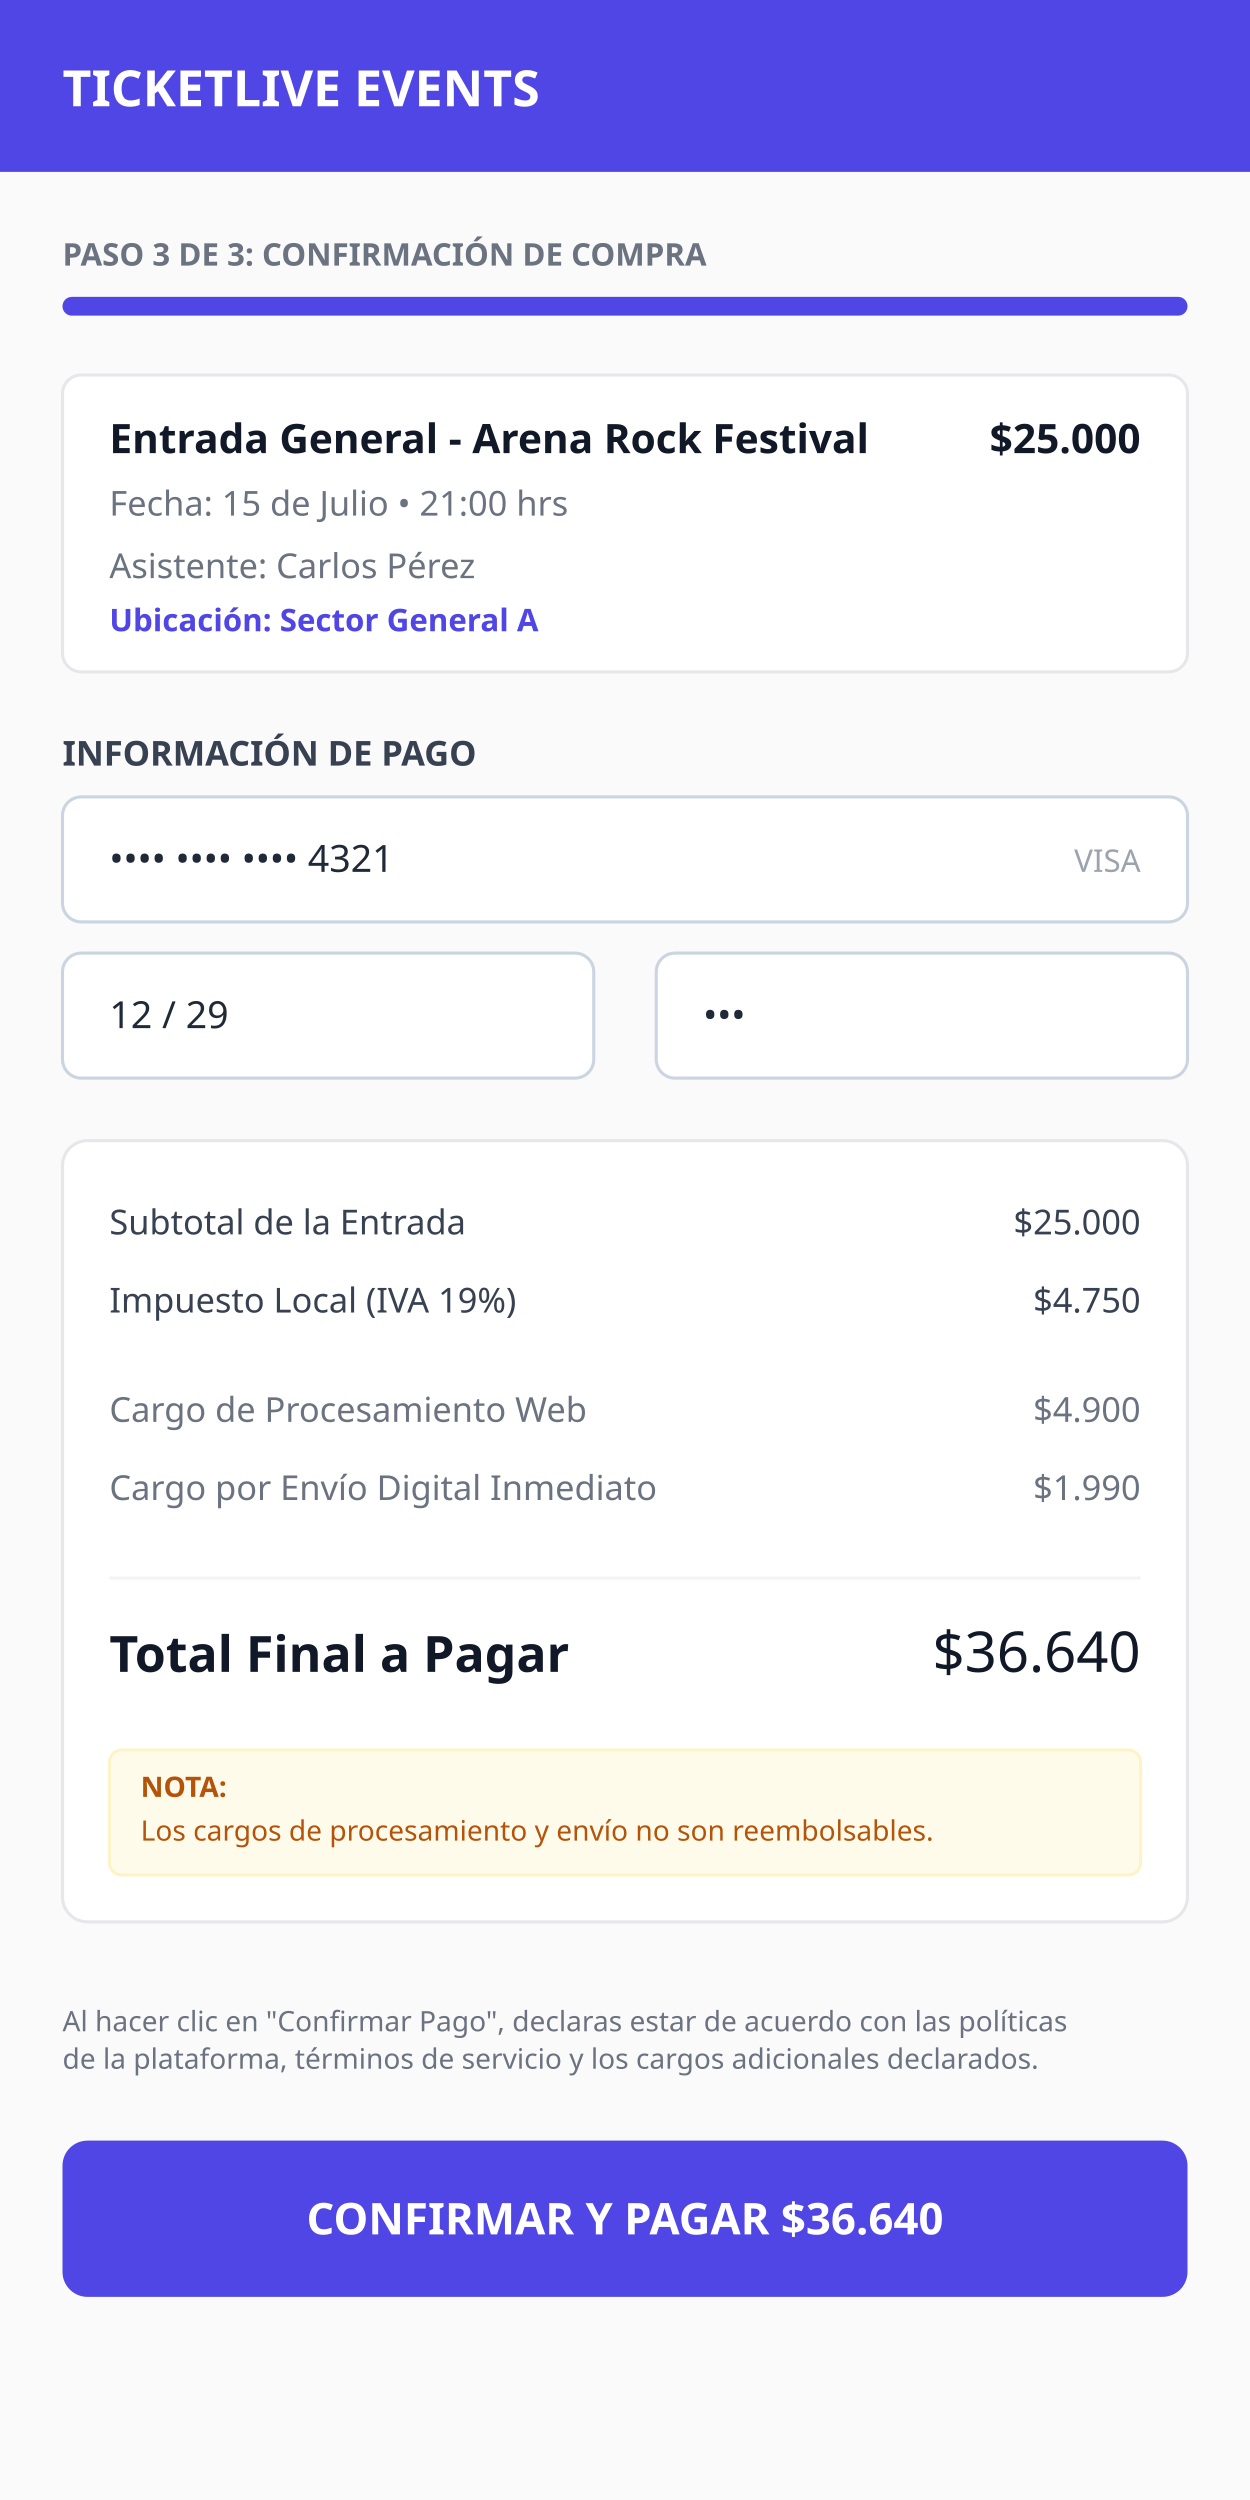
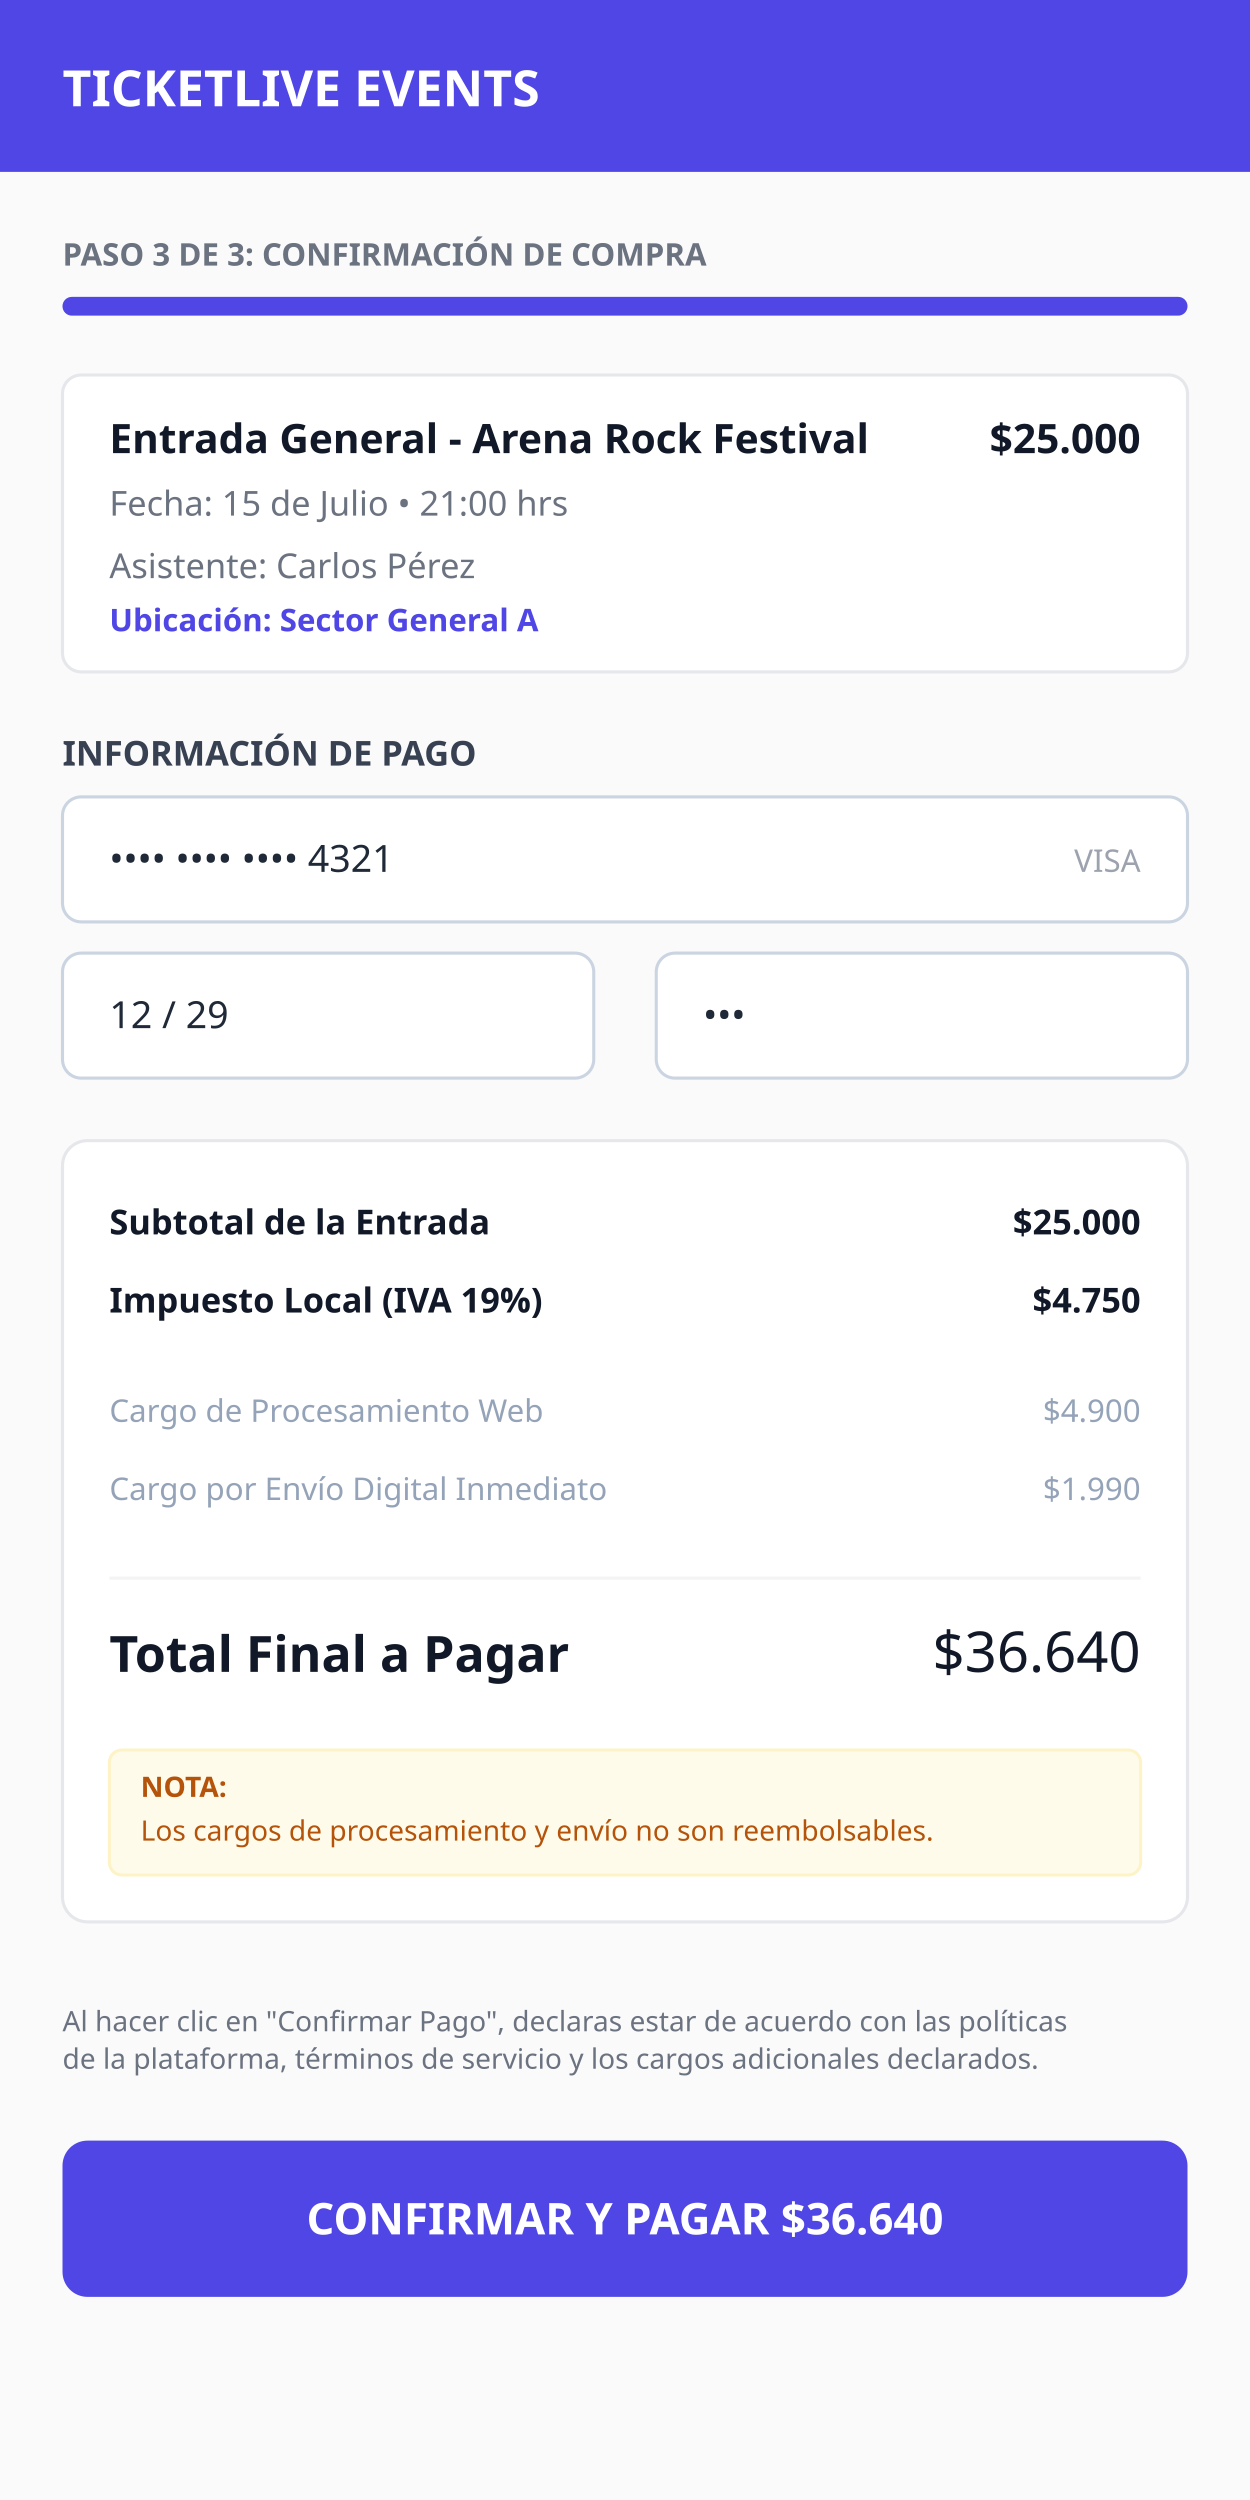
<svg xmlns="http://www.w3.org/2000/svg" width="400" height="800" viewBox="0 0 400 800" fill="none">
  <rect id="fondo-celular" width="400" height="800" fill="#fafafa" />
  <g id="header-boleteria" fill="#4f46e5">
    <rect x="0" y="0" width="400" height="55" />
    <text x="20" y="34" fill="#ffffff" font-family="sans-serif" font-size="16" font-weight="bold">TICKETLIVE EVENTS</text>
  </g>
  <g id="progreso-pasos" transform="translate(20, 70)">
    <text x="0" y="15" fill="#6b7280" font-family="sans-serif" font-size="10" font-weight="bold">PASO 3 DE 3: CONFIRMACIÓN DE COMPRA</text>
    <rect x="0" y="25" width="360" height="6" rx="3" fill="#e5e7eb" />
    <rect x="0" y="25" width="360" height="6" rx="3" fill="#4f46e5" />
  </g>
  <g id="resumen-ticket" transform="translate(20, 120)">
    <rect x="0" y="0" width="360" height="95" rx="6" fill="#ffffff" stroke="#e5e7eb" stroke-width="1" />
    <text x="15" y="25" fill="#111827" font-family="sans-serif" font-size="13" font-weight="bold">Entrada General - Arena Rock Festival</text>
    <text x="15" y="45" fill="#6b7280" font-family="sans-serif" font-size="11">Fecha: 15 de Julio • 21:00 hrs</text>
    <text x="15" y="65" fill="#6b7280" font-family="sans-serif" font-size="11">Asistente: Carlos Pérez</text>
    <text x="15" y="82" fill="#4f46e5" font-family="sans-serif" font-size="10" font-weight="bold">Ubicación: Sector General A</text>
    <text x="345" y="25" fill="#111827" font-family="sans-serif" font-size="13" font-weight="bold" text-anchor="end">$25.000</text>
  </g>
  <g id="formulario-tarjeta" transform="translate(20, 230)">
    <text x="0" y="15" fill="#374151" font-family="sans-serif" font-size="11" font-weight="bold">INFORMACIÓN DE PAGO</text>
    <rect x="0" y="25" width="360" height="40" rx="6" fill="#ffffff" stroke="#cbd5e1" stroke-width="1" />
    <text x="15" y="49" fill="#1f2937" font-family="sans-serif" font-size="12">••••  ••••  ••••  4321</text>
    <text x="345" y="49" fill="#9ca3af" font-family="sans-serif" font-size="10" text-anchor="end">VISA</text>
    <rect x="0" y="75" width="170" height="40" rx="6" fill="#ffffff" stroke="#cbd5e1" stroke-width="1" />
    <text x="15" y="99" fill="#1f2937" font-family="sans-serif" font-size="12">12 / 29</text>
    <rect x="190" y="75" width="170" height="40" rx="6" fill="#ffffff" stroke="#cbd5e1" stroke-width="1" />
    <text x="205" y="99" fill="#1f2937" font-family="sans-serif" font-size="12">•••</text>
  </g>
  <g id="desglose-pagos" transform="translate(20, 365)">
    <rect x="0" y="0" width="360" height="250" rx="8" fill="#ffffff" stroke="#e5e7eb" stroke-width="1" />
-     <text x="15" y="30" fill="#374151" font-family="sans-serif" font-size="11">Subtotal de la Entrada</text>
-     <text x="345" y="30" fill="#374151" font-family="sans-serif" font-size="11" text-anchor="end">$25.000</text>
-     <text x="15" y="55" fill="#374151" font-family="sans-serif" font-size="11">Impuesto Local (IVA 19%)</text>
-     <text x="345" y="55" fill="#374151" font-family="sans-serif" font-size="11" text-anchor="end">$4.750</text>
-     <text x="15" y="90" fill="#6b7280" font-family="sans-serif" font-size="11">Cargo de Procesamiento Web</text>
-     <text x="345" y="90" fill="#6b7280" font-family="sans-serif" font-size="11" text-anchor="end">$4.900</text>
-     <text x="15" y="115" fill="#6b7280" font-family="sans-serif" font-size="11">Cargo por Envío Digital Inmediato</text>
-     <text x="345" y="115" fill="#6b7280" font-family="sans-serif" font-size="11" text-anchor="end">$1.990</text>
+     <text x="15" y="30" fill="#111827" font-family="sans-serif" font-size="11" font-weight="bold">Subtotal de la Entrada</text>
+     <text x="345" y="30" fill="#111827" font-family="sans-serif" font-size="11" font-weight="bold" text-anchor="end">$25.000</text>
+     <text x="15" y="55" fill="#111827" font-family="sans-serif" font-size="11" font-weight="bold">Impuesto Local (IVA 19%)</text>
+     <text x="345" y="55" fill="#111827" font-family="sans-serif" font-size="11" font-weight="bold" text-anchor="end">$4.750</text>
+     <text x="15" y="90" fill="#94a3b8" font-family="sans-serif" font-size="10">Cargo de Procesamiento Web</text>
+     <text x="345" y="90" fill="#94a3b8" font-family="sans-serif" font-size="10" text-anchor="end">$4.900</text>
+     <text x="15" y="115" fill="#94a3b8" font-family="sans-serif" font-size="10">Cargo por Envío Digital Inmediato</text>
+     <text x="345" y="115" fill="#94a3b8" font-family="sans-serif" font-size="10" text-anchor="end">$1.990</text>
    <line x1="15" y1="140" x2="345" y2="140" stroke="#f3f4f6" stroke-width="1" />
    <text x="15" y="170" fill="#111827" font-family="sans-serif" font-size="16" font-weight="bold">Total Final a Pagar</text>
    <text x="345" y="170" fill="#111827" font-family="sans-serif" font-size="18" font-weight="black" text-anchor="end">$36.640</text>
    <rect x="15" y="195" width="330" height="40" rx="4" fill="#fffbeb" stroke="#fef3c7" />
    <text x="25" y="210" fill="#b45309" font-family="sans-serif" font-size="9" font-weight="bold">NOTA:</text>
    <text x="25" y="224" fill="#b45309" font-family="sans-serif" font-size="9">Los cargos de procesamiento y envío no son reembolsables.</text>
  </g>
  <g id="confirmar-pago-footer" transform="translate(20, 630)">
    <text x="0" y="20" fill="#6b7280" font-family="sans-serif" font-size="9">
      <tspan x="0" dy="0">Al hacer clic en "Confirmar Pago", declaras estar de acuerdo con las políticas</tspan>
      <tspan x="0" dy="12">de la plataforma, términos de servicio y los cargos adicionales declarados.</tspan>
    </text>
    <rect x="0" y="55" width="360" height="50" rx="8" fill="#4f46e5" />
    <text x="180" y="85" fill="#ffffff" font-family="sans-serif" font-size="14" font-weight="bold" text-anchor="middle">CONFIRMAR Y PAGAR $36.640</text>
  </g>
</svg>
